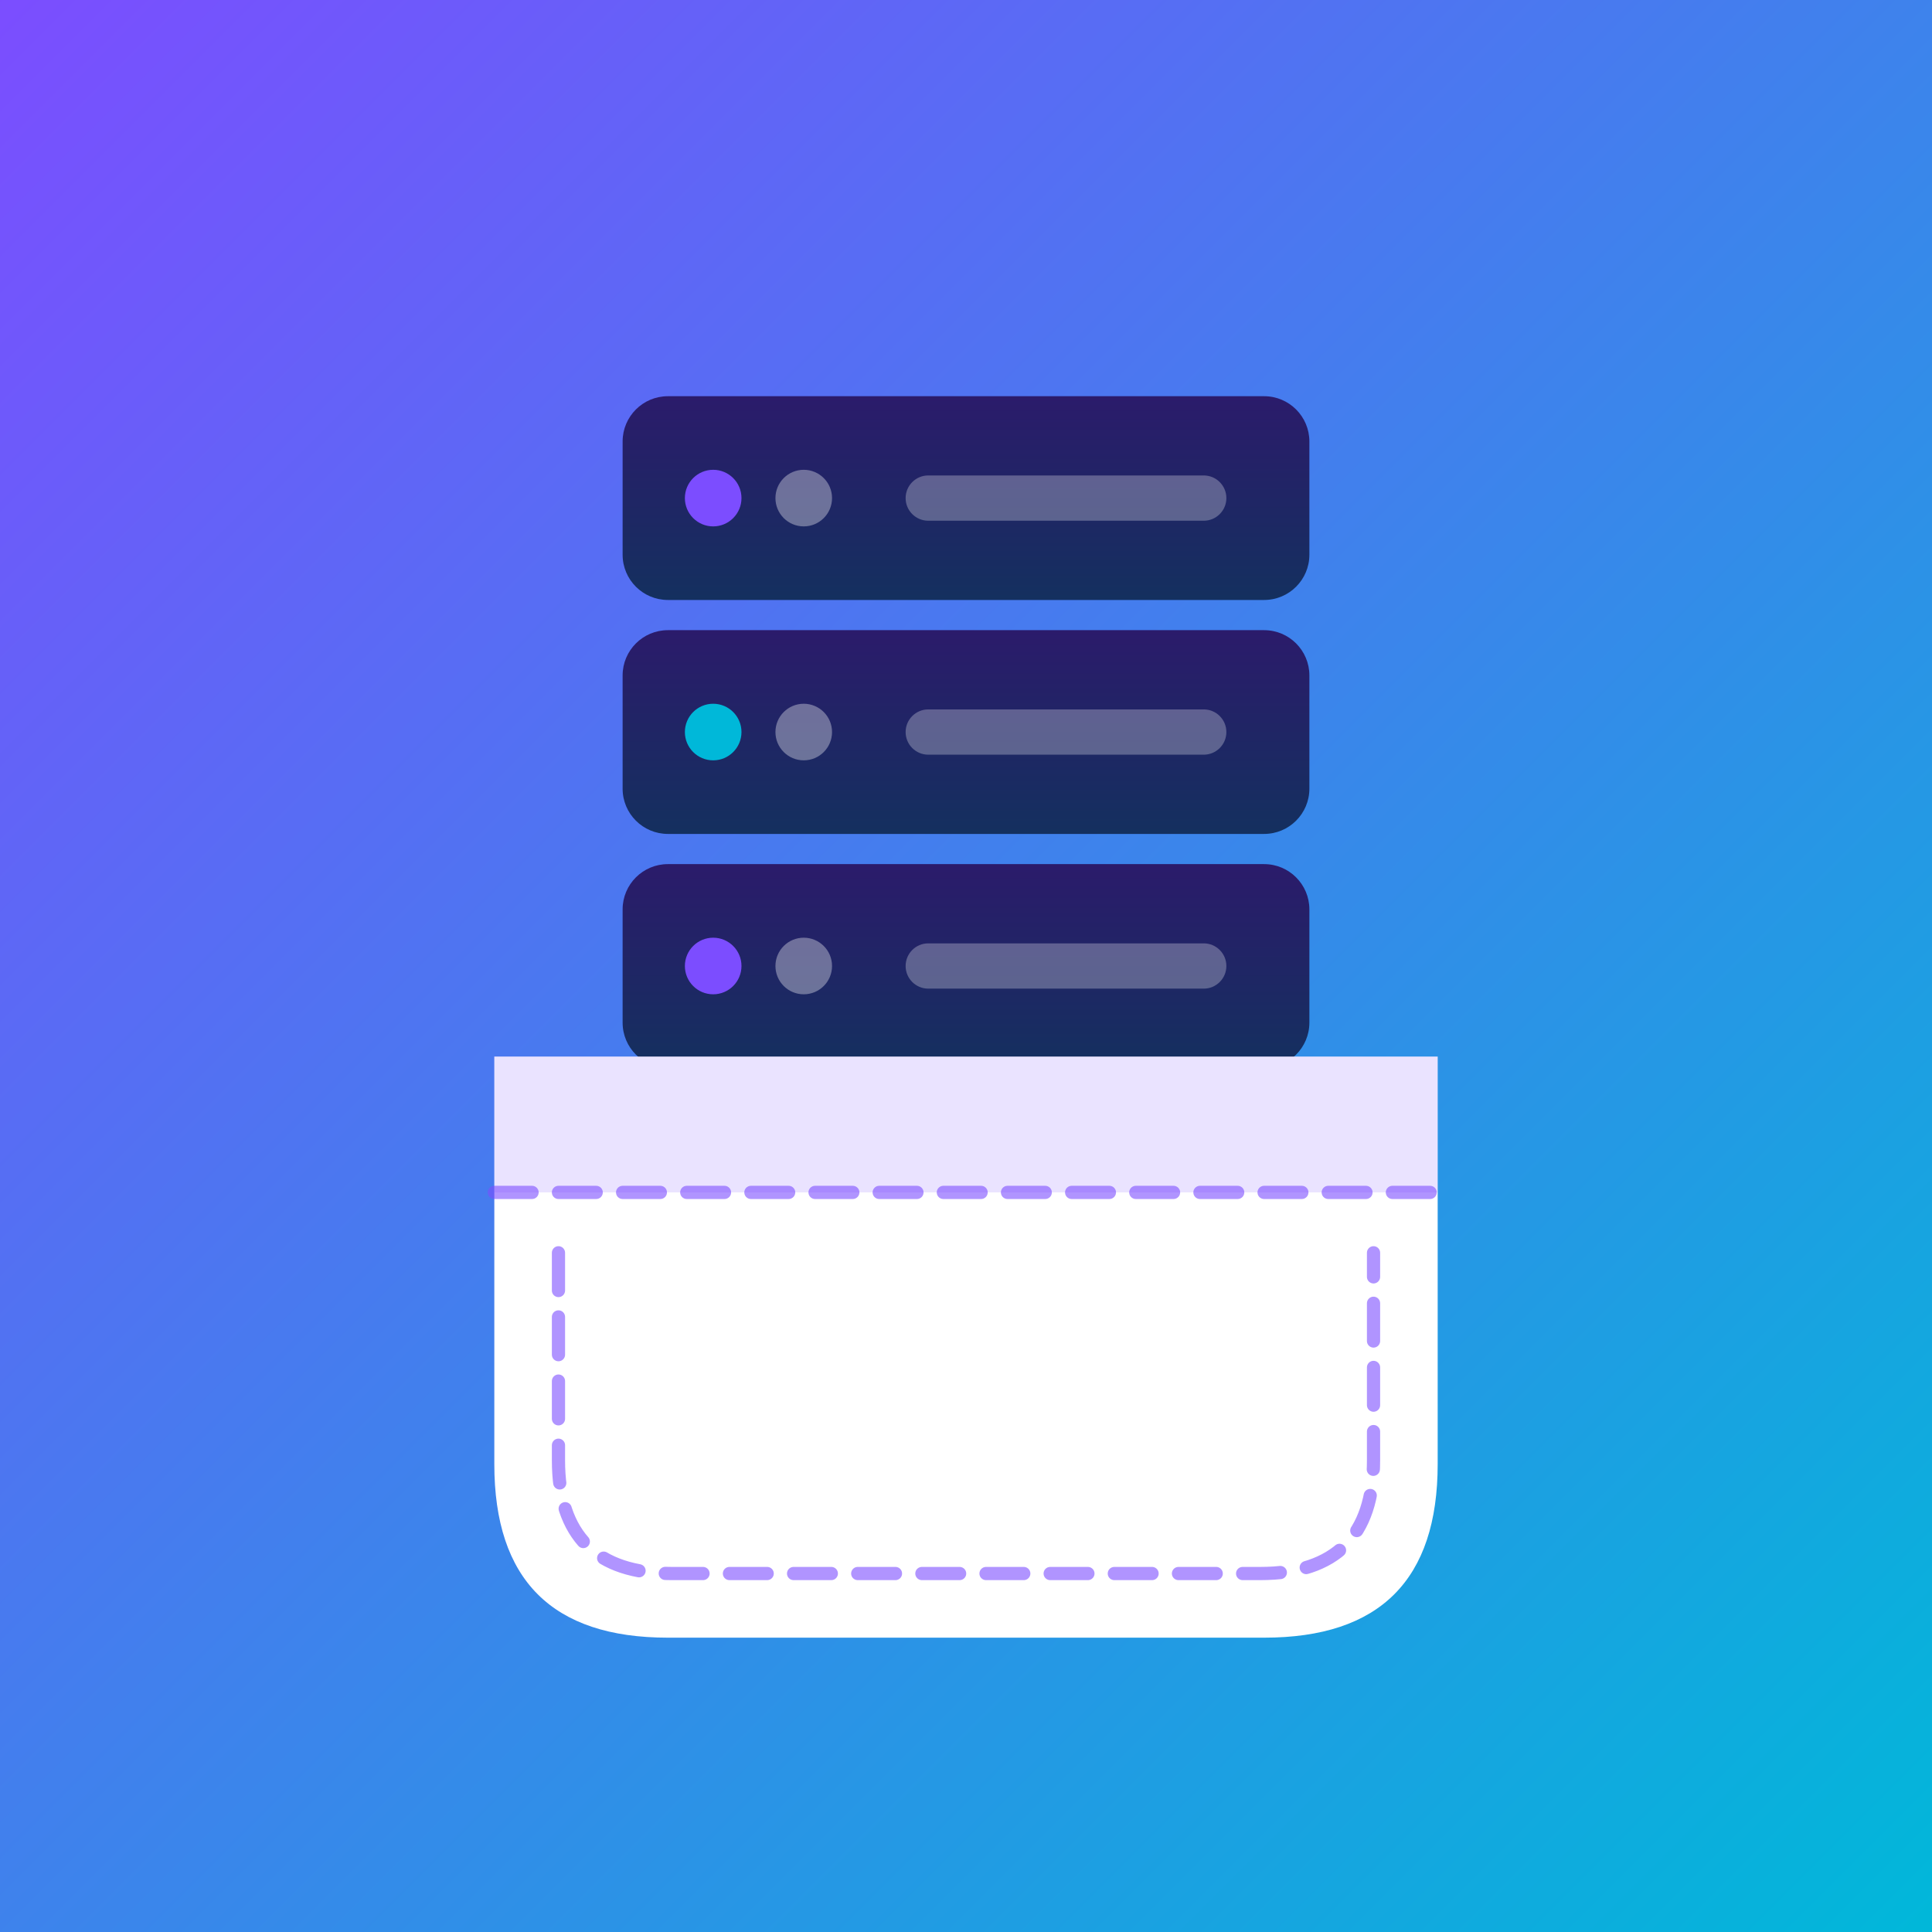
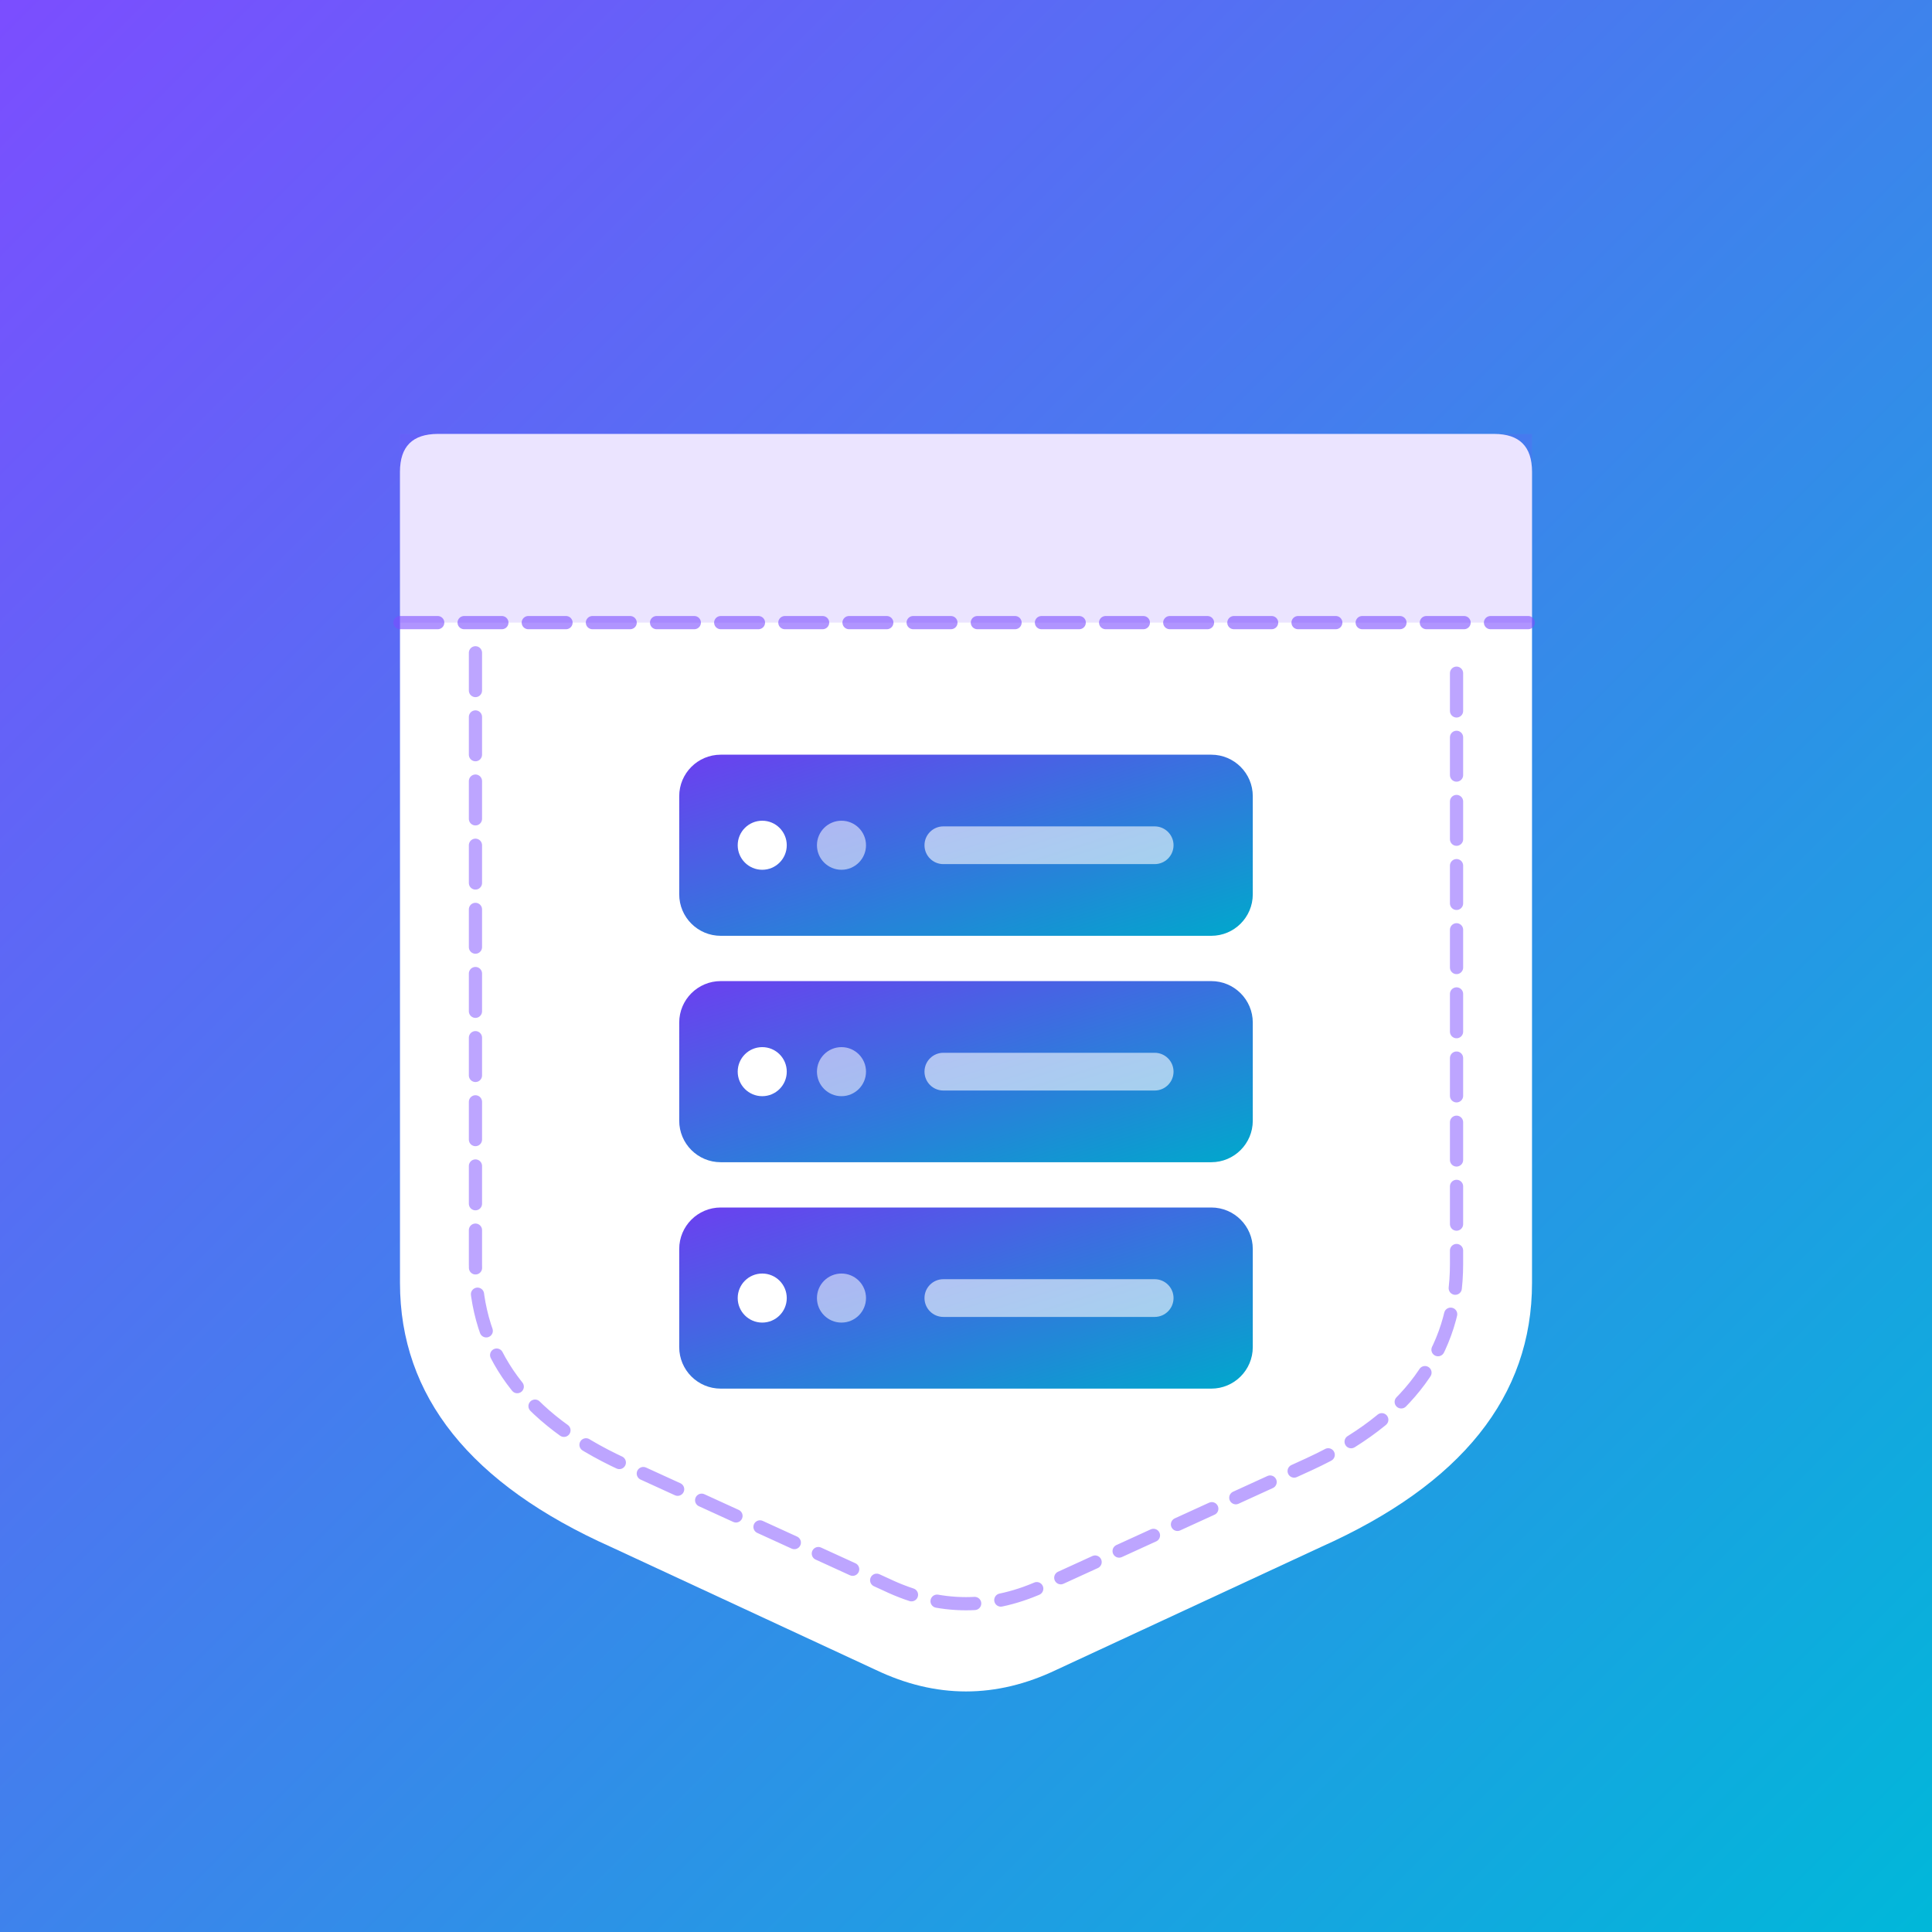
<svg xmlns="http://www.w3.org/2000/svg" viewBox="0 0 1024 1024">
  <defs>
    <linearGradient id="bg" x1="0" y1="0" x2="1" y2="1">
      <stop offset="0" stop-color="#7C4DFF" />
      <stop offset="1" stop-color="#00B8D9" />
    </linearGradient>
-     <linearGradient id="srv" x1="0" y1="0" x2="1" y2="0">
-       <stop offset="0" stop-color="#F3EEFF" />
-       <stop offset="1" stop-color="#DDF7FF" />
-     </linearGradient>
-     <linearGradient id="srvd" x1="0" y1="0" x2="0" y2="1">
-       <stop offset="0" stop-color="#2B1B6B" />
-       <stop offset="1" stop-color="#14305F" />
+     <linearGradient id="emb" x1="0" y1="0" x2="1" y2="1">
+       <stop offset="0" stop-color="#6C3FF0" />
+       <stop offset="1" stop-color="#00A8CC" />
    </linearGradient>
  </defs>
  <rect width="1024" height="1024" fill="url(#bg)" />
-   <rect x="330" y="210" width="364" height="108" rx="24" fill="url(#srvd)" />
-   <circle cx="378" cy="264" r="15" fill="#7C4DFF" />
-   <circle cx="426" cy="264" r="15" fill="#fff" opacity=".35" />
-   <rect x="480" y="252" width="170" height="24" rx="12" fill="#fff" opacity=".28" />
-   <rect x="330" y="334" width="364" height="108" rx="24" fill="url(#srvd)" />
-   <circle cx="378" cy="388" r="15" fill="#00B8D9" />
-   <circle cx="426" cy="388" r="15" fill="#fff" opacity=".35" />
-   <rect x="480" y="376" width="170" height="24" rx="12" fill="#fff" opacity=".28" />
-   <rect x="330" y="458" width="364" height="108" rx="24" fill="url(#srvd)" />
-   <circle cx="378" cy="512" r="15" fill="#7C4DFF" />
-   <circle cx="426" cy="512" r="15" fill="#fff" opacity=".35" />
-   <rect x="480" y="500" width="170" height="24" rx="12" fill="#fff" opacity=".28" />
-   <path d="M262 560H762V776Q762 868 670 868H354Q262 868 262 776Z" fill="#fff" />
-   <path d="M262 560H762V632H262Z" fill="#7C4DFF" opacity=".16" />
-   <path d="M262 632H762" stroke="#7C4DFF" stroke-opacity=".6" stroke-width="7" stroke-dasharray="20 14" stroke-linecap="round" />
-   <path d="M296 664V774Q296 834 356 834H668Q728 834 728 774V664" fill="none" stroke="#7C4DFF" stroke-opacity=".6" stroke-width="7" stroke-dasharray="20 14" stroke-linecap="round" />
+   <path d="M232 250H792Q812 250 812 270V700Q812 790 700 840L560 905Q512 928 464 905L324 840Q212 790 212 700V270Q212 250 232 250Z" fill="#fff" transform="translate(0 -20)" />
+   <path d="M212 230H812V330H212Z" fill="#7C4DFF" opacity=".15" />
+   <path d="M212 330H812" stroke="#7C4DFF" stroke-opacity=".6" stroke-width="7" stroke-dasharray="20 14" stroke-linecap="round" />
+   <path d="M252 366V690Q252 760 330 796L470 860Q512 880 554 860L694 796Q772 760 772 690V366" fill="none" stroke="#7C4DFF" stroke-opacity=".5" stroke-width="7" stroke-dasharray="20 14" stroke-linecap="round" transform="translate(0 -20)" />
+   <rect x="360" y="400" width="304" height="96" rx="22" fill="url(#emb)" />
+   <circle cx="404" cy="448" r="13" fill="#fff" />
+   <circle cx="446" cy="448" r="13" fill="#fff" opacity=".55" />
+   <rect x="490" y="438" width="132" height="20" rx="10" fill="#fff" opacity=".6" />
+   <rect x="360" y="520" width="304" height="96" rx="22" fill="url(#emb)" />
+   <circle cx="404" cy="568" r="13" fill="#fff" />
+   <circle cx="446" cy="568" r="13" fill="#fff" opacity=".55" />
+   <rect x="490" y="558" width="132" height="20" rx="10" fill="#fff" opacity=".6" />
+   <rect x="360" y="640" width="304" height="96" rx="22" fill="url(#emb)" />
+   <circle cx="404" cy="688" r="13" fill="#fff" />
+   <circle cx="446" cy="688" r="13" fill="#fff" opacity=".55" />
+   <rect x="490" y="678" width="132" height="20" rx="10" fill="#fff" opacity=".6" />
</svg>
